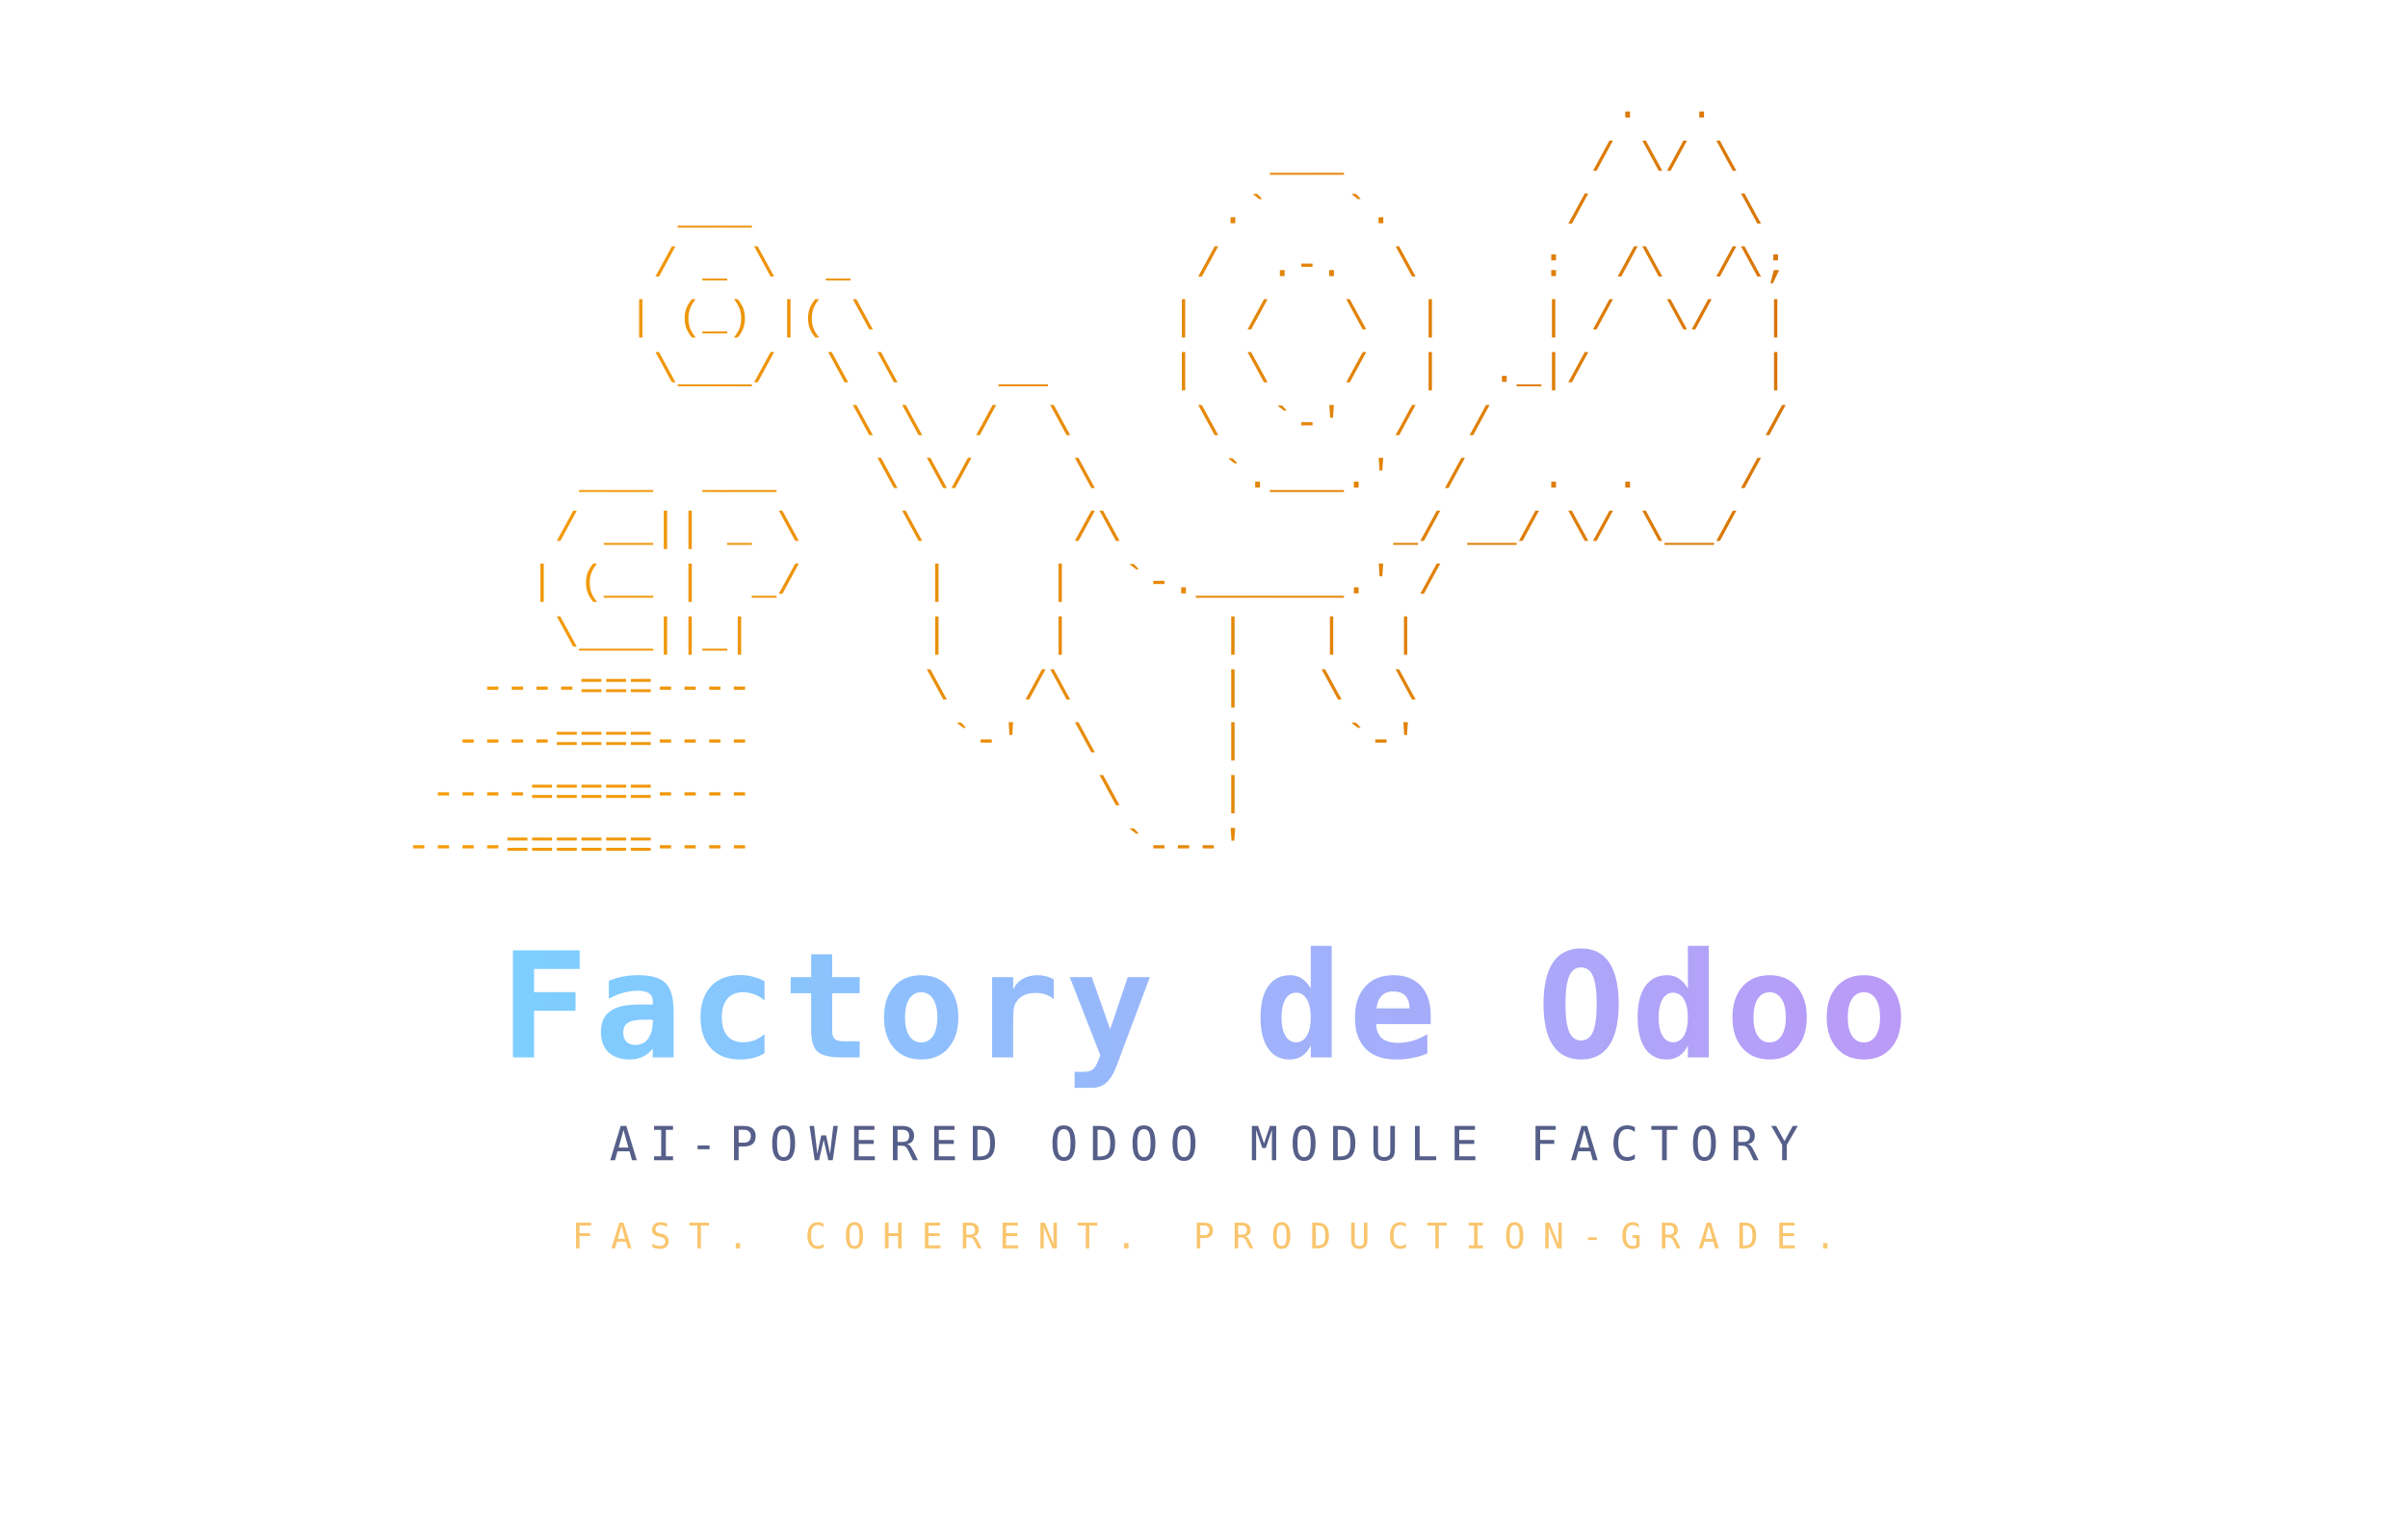
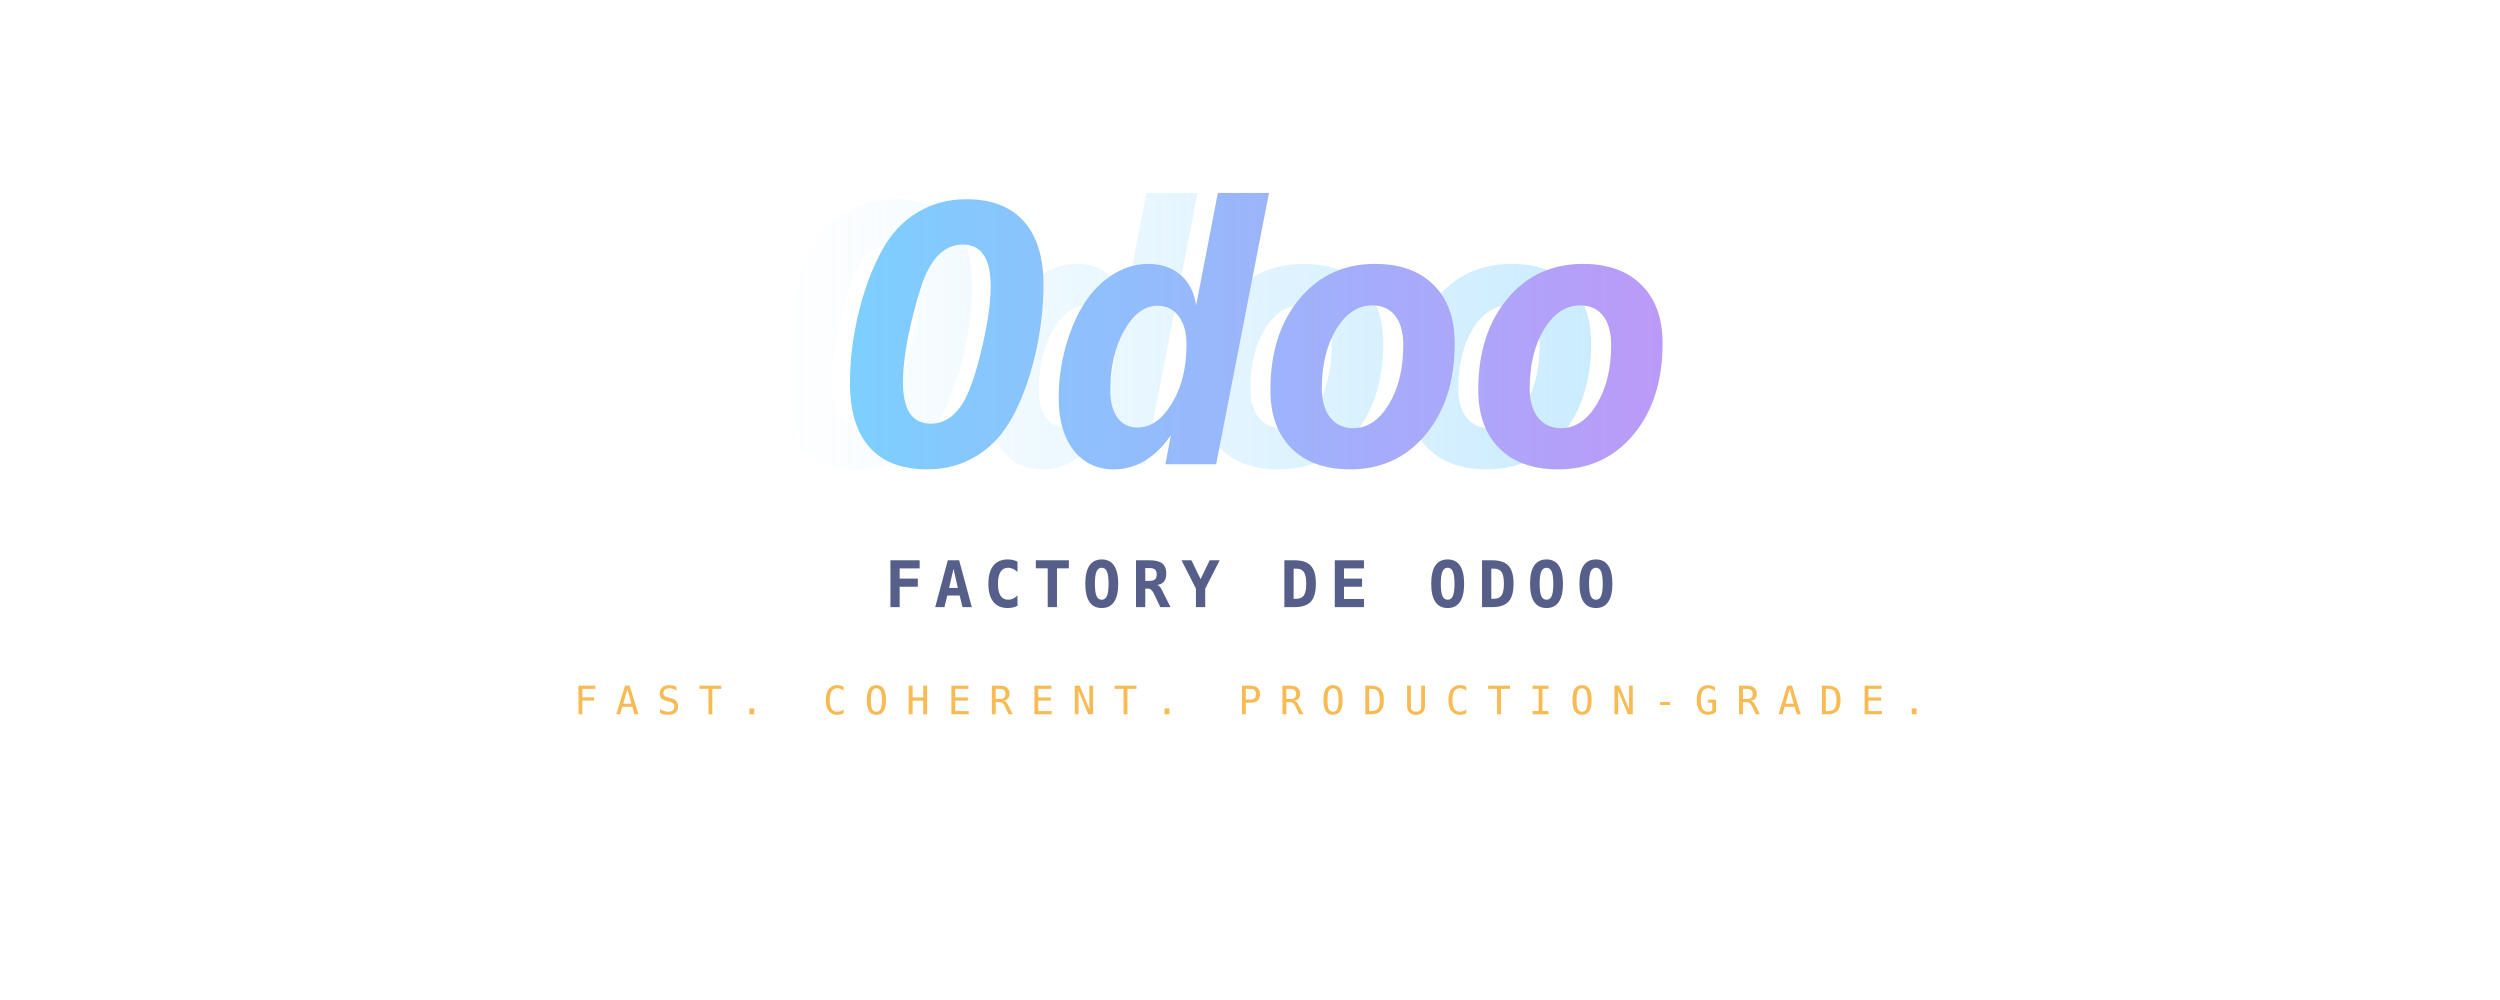
- <svg xmlns="http://www.w3.org/2000/svg" viewBox="0 0 820 520" width="820" height="520">
+ <svg xmlns="http://www.w3.org/2000/svg" viewBox="0 0 700 280" width="700" height="280">
  <defs>
-     <linearGradient id="textGrad" x1="0%" y1="0%" x2="100%" y2="0%">
-       <stop offset="0%" style="stop-color:#F59E0B;stop-opacity:1" />
-       <stop offset="100%" style="stop-color:#D97706;stop-opacity:1" />
-     </linearGradient>
-     <linearGradient id="nameGrad" x1="0%" y1="0%" x2="100%" y2="0%">
+     <linearGradient id="mainGrad" x1="0%" y1="0%" x2="100%" y2="0%">
      <stop offset="0%" style="stop-color:#7dcfff;stop-opacity:1" />
      <stop offset="100%" style="stop-color:#bb9af7;stop-opacity:1" />
    </linearGradient>
+     <linearGradient id="trailGrad" x1="0%" y1="0%" x2="100%" y2="0%">
+       <stop offset="0%" style="stop-color:#7dcfff;stop-opacity:0" />
+       <stop offset="100%" style="stop-color:#7dcfff;stop-opacity:0.4" />
+     </linearGradient>
+     <linearGradient id="accentGrad" x1="0%" y1="0%" x2="100%" y2="0%">
+       <stop offset="0%" style="stop-color:#F59E0B;stop-opacity:0" />
+       <stop offset="100%" style="stop-color:#F59E0B;stop-opacity:0.8" />
+     </linearGradient>
  </defs>
-   <text font-family="'SF Mono','Fira Code','JetBrains Mono','Courier New',monospace" font-size="14" fill="url(#textGrad)" xml:space="preserve">
-     <tspan x="130" dy="40">                                                  .  .</tspan>
-     <tspan x="130" dy="18">                                    ___          / \/ \</tspan>
-     <tspan x="130" dy="18">            ___                   .`   `.       /      \</tspan>
-     <tspan x="130" dy="18">           / _ \  _              /  .-.  \     :  /\  /\;</tspan>
-     <tspan x="130" dy="18">          | (_) |( \            |  /   \  |    | /  \/  |</tspan>
-     <tspan x="130" dy="18">           \___/  \ \    __     |  \   /  |  ._|/       |</tspan>
-     <tspan x="130" dy="18">                   \ \  /  \     \  `-'  /  /           /</tspan>
-     <tspan x="130" dy="18">        ___  ___    \ \/    \     `.___.'  /   .  .    /</tspan>
-     <tspan x="130" dy="18">       / __|| _ \    \      /\           _/ __/ \/ \__/</tspan>
-     <tspan x="130" dy="18">      | (__ |  _/     |    |  `-.______.' /</tspan>
-     <tspan x="130" dy="18">       \___||_|       |    |      |   |  |</tspan>
-     <tspan x="130" dy="18">    ----===----       \   /\      |   \  \</tspan>
-     <tspan x="130" dy="18">   ----====----        `-'  \     |    `-'</tspan>
-     <tspan x="130" dy="18">  ----=====----              \    |</tspan>
-     <tspan x="130" dy="18"> ----======----               `---'</tspan>
-   </text>
-   <text x="410" y="360" font-family="'SF Mono','Fira Code','JetBrains Mono',monospace" font-size="50" font-weight="bold" fill="url(#nameGrad)" text-anchor="middle" letter-spacing="2">Factory de Odoo</text>
-   <text x="410" y="395" font-family="'SF Mono','Fira Code','JetBrains Mono',monospace" font-size="16" fill="#565f89" text-anchor="middle" letter-spacing="4">AI-POWERED ODOO MODULE FACTORY</text>
-   <text x="410" y="425" font-family="'SF Mono','Fira Code','JetBrains Mono',monospace" font-size="12" fill="#F59E0B" text-anchor="middle" opacity="0.6" letter-spacing="6">FAST. COHERENT. PRODUCTION-GRADE.</text>
+   <line x1="40" y1="72" x2="200" y2="72" stroke="url(#accentGrad)" stroke-width="2.5" stroke-linecap="round" />
+   <line x1="80" y1="88" x2="210" y2="88" stroke="url(#accentGrad)" stroke-width="2" stroke-linecap="round" />
+   <line x1="20" y1="104" x2="210" y2="104" stroke="url(#accentGrad)" stroke-width="3" stroke-linecap="round" />
+   <line x1="100" y1="120" x2="210" y2="120" stroke="url(#accentGrad)" stroke-width="1.5" stroke-linecap="round" />
+   <line x1="60" y1="136" x2="210" y2="136" stroke="url(#accentGrad)" stroke-width="2" stroke-linecap="round" />
+   <text x="215" y="130" font-family="'SF Mono','Fira Code','JetBrains Mono',monospace" font-size="100" font-weight="900" fill="url(#trailGrad)" letter-spacing="-2" font-style="italic">Odoo</text>
+   <text x="235" y="130" font-family="'SF Mono','Fira Code','JetBrains Mono',monospace" font-size="100" font-weight="900" fill="url(#mainGrad)" letter-spacing="-2" font-style="italic">Odoo</text>
+   <text x="350" y="170" font-family="'SF Mono','Fira Code','JetBrains Mono',monospace" font-size="18" font-weight="bold" fill="#565f89" text-anchor="middle" letter-spacing="3">FACTORY DE ODOO</text>
+   <text x="350" y="200" font-family="'SF Mono','Fira Code','JetBrains Mono',monospace" font-size="11" fill="#F59E0B" text-anchor="middle" opacity="0.7" letter-spacing="5">FAST. COHERENT. PRODUCTION-GRADE.</text>
</svg>
